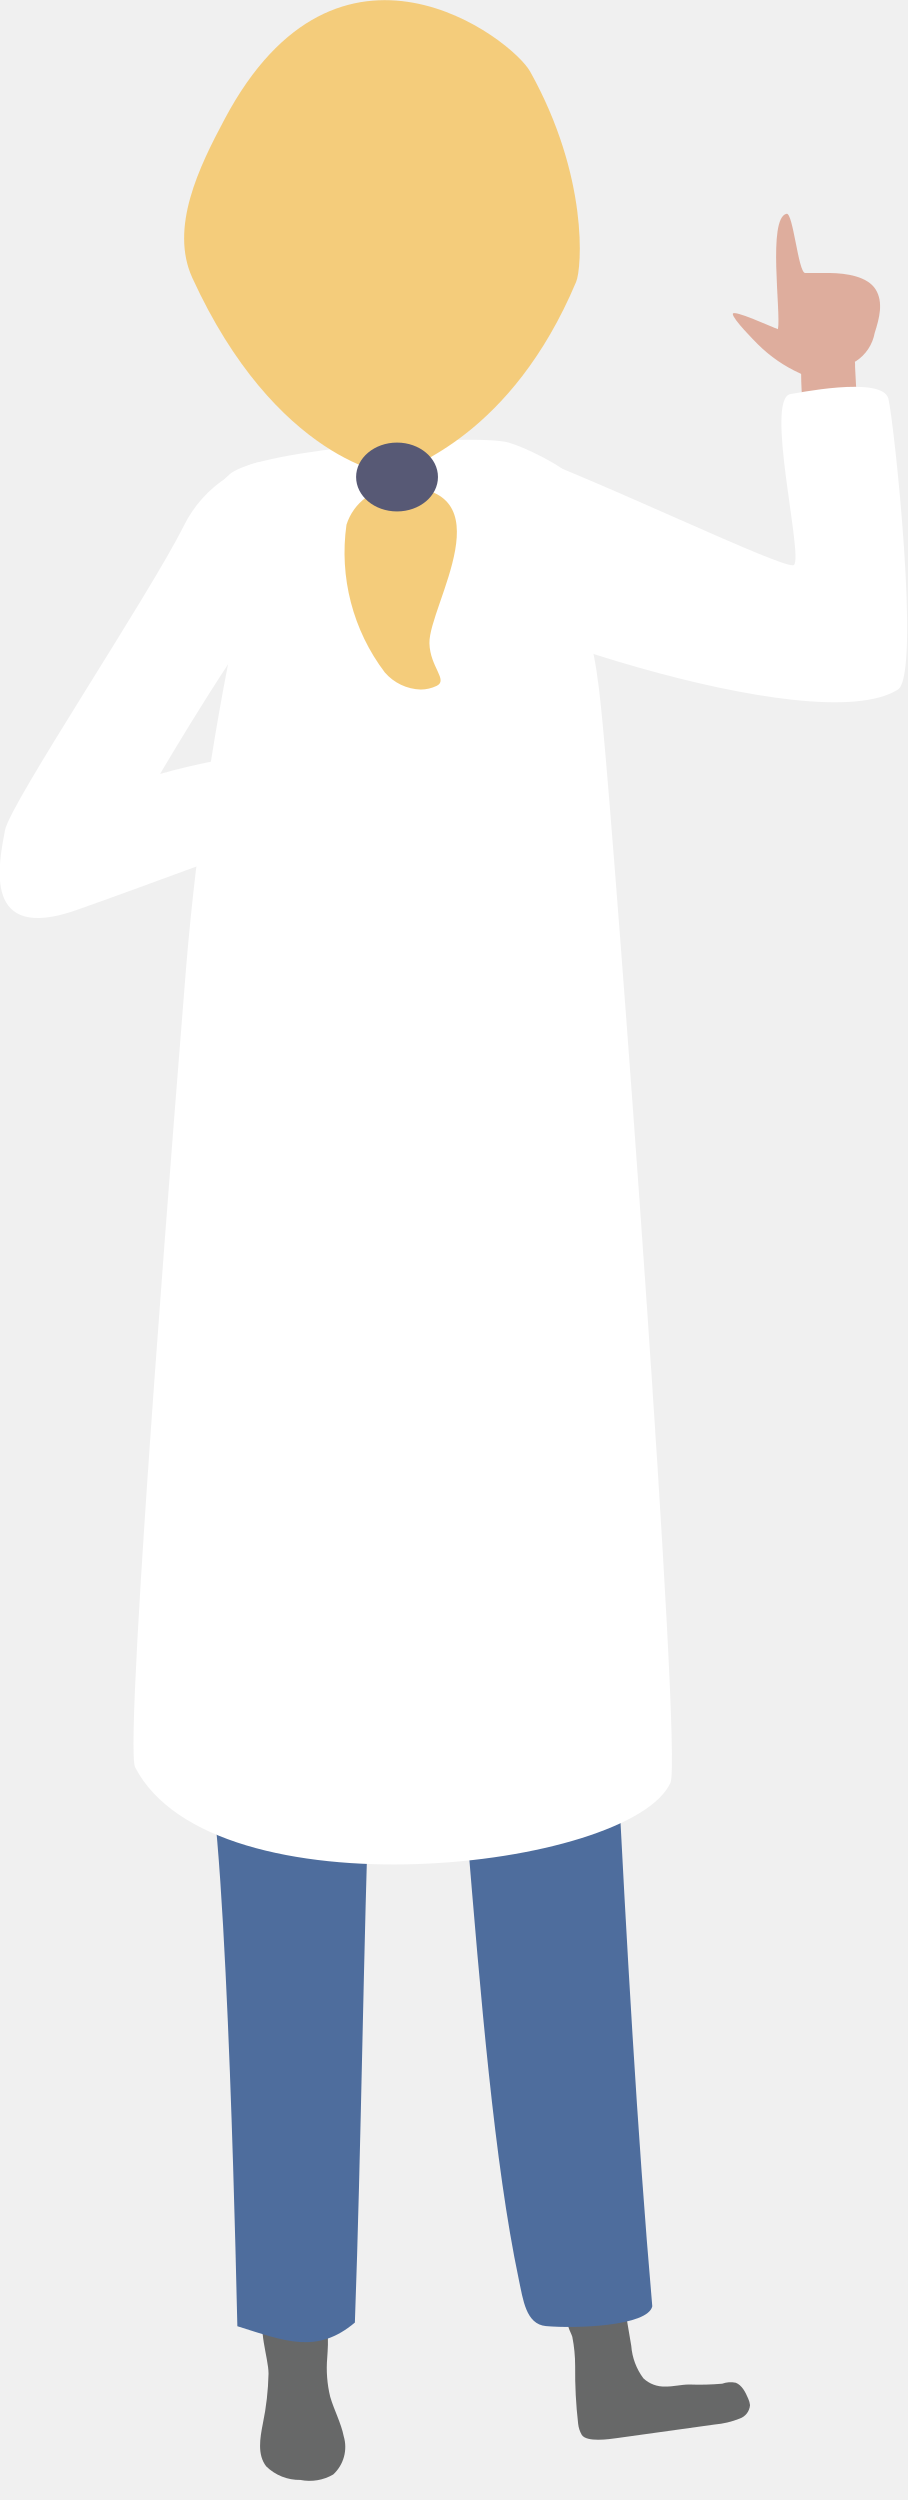
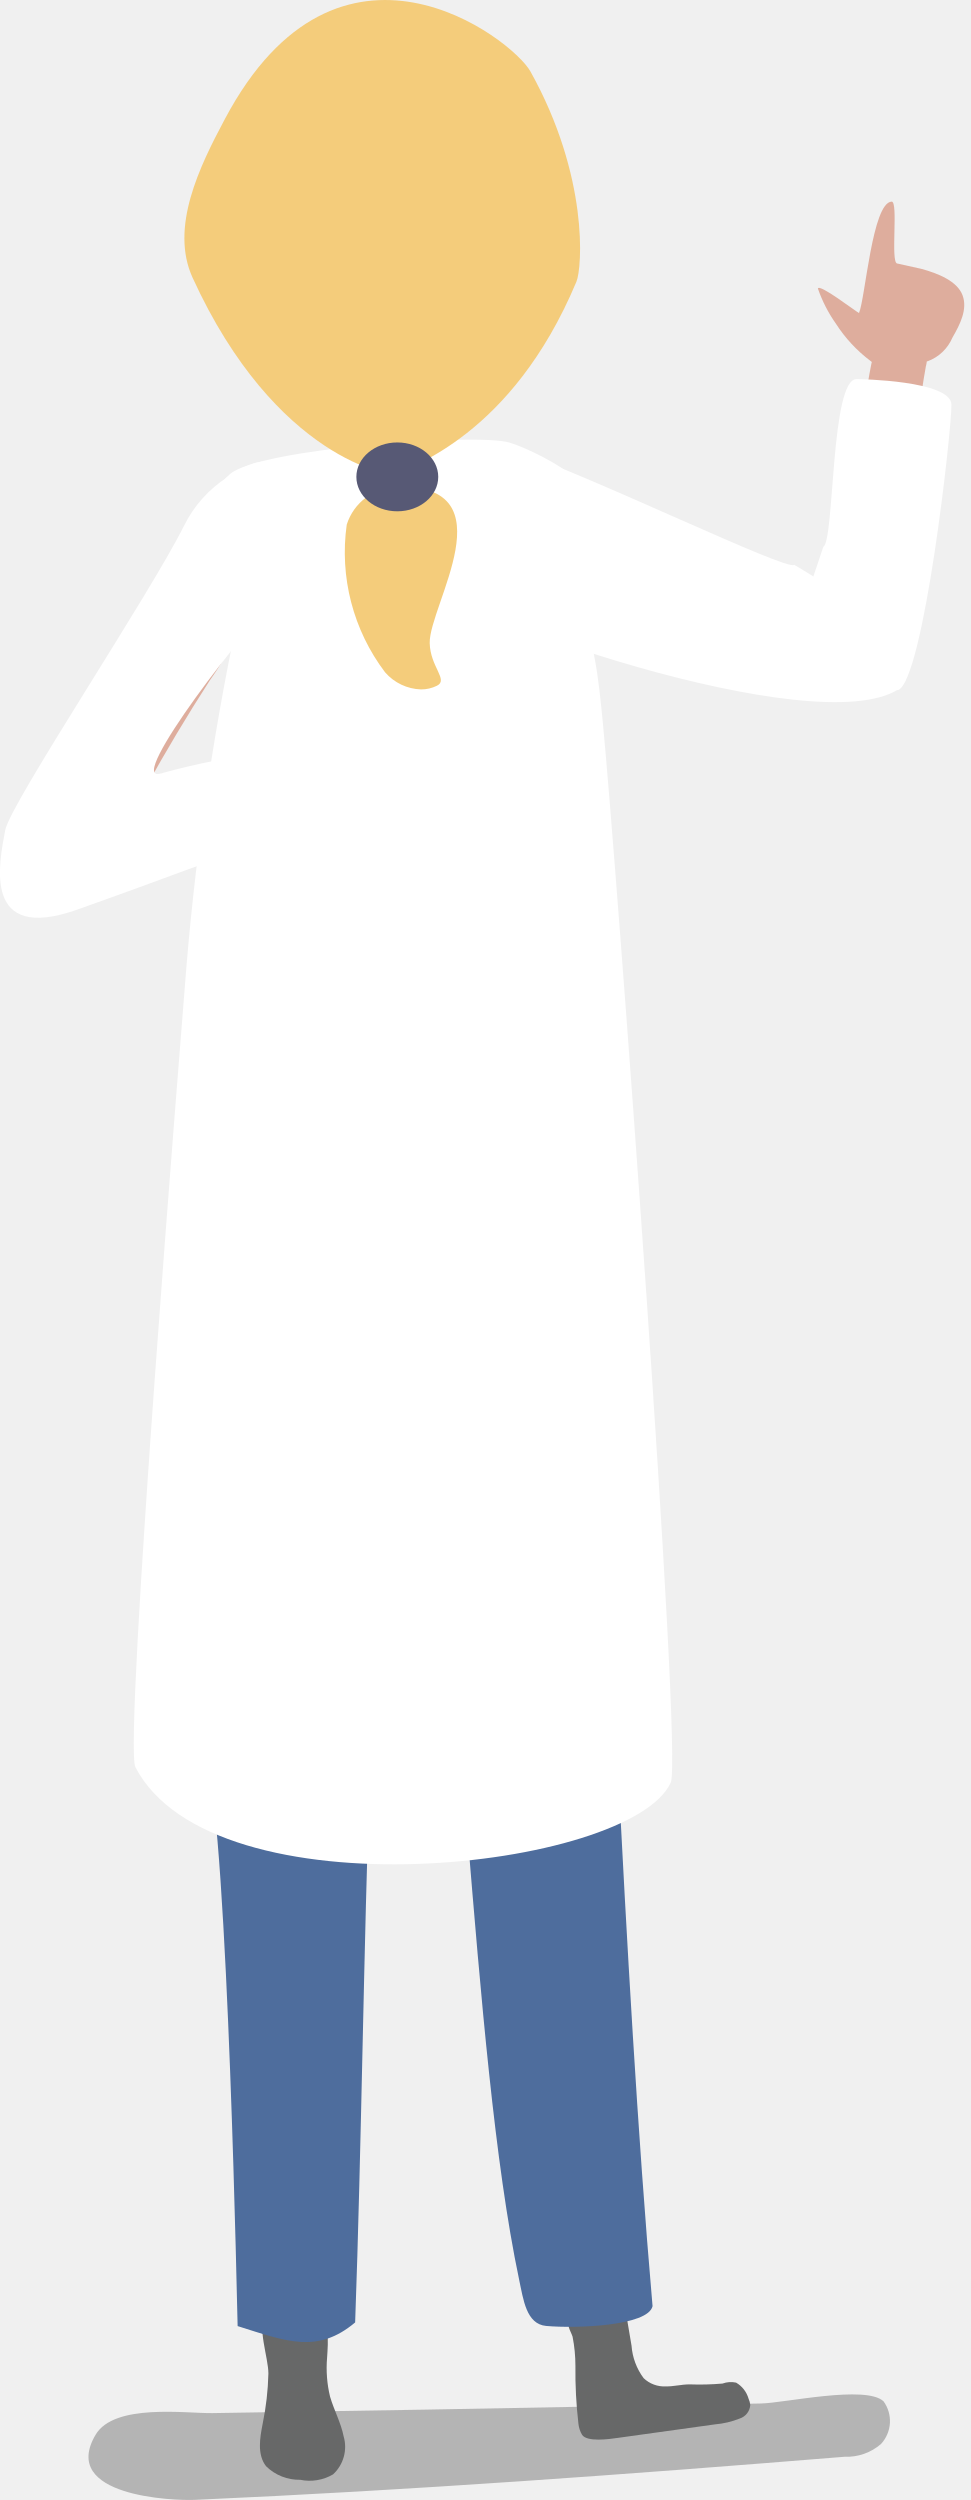
- <svg xmlns="http://www.w3.org/2000/svg" viewBox="0 0 66.92 184.43">
+ <svg xmlns="http://www.w3.org/2000/svg" id="eyt6tj3lx0cj1" viewBox="0 0 71.58 184.43" shape-rendering="geometricPrecision" text-rendering="geometricPrecision">
+   <style>#eyt6tj3lx0cj2_tr {animation: eyt6tj3lx0cj2_tr__tr 2000ms linear infinite normal forwards}@keyframes eyt6tj3lx0cj2_tr__tr { 0% {transform: translate(62.18202px,47.72499px) rotate(-1deg);animation-timing-function: cubic-bezier(0.42,0,0.58,1)} 30% {transform: translate(62.18202px,47.72499px) rotate(-20deg);animation-timing-function: cubic-bezier(0.42,0,0.58,1)} 100% {transform: translate(62.18202px,47.72499px) rotate(-1deg)} }</style>
  <defs>
-     <style>.b0844df2-717e-4c22-b4ea-c608a9b9e1f7{mask:url(#bd32ccd2-0887-4485-904e-b45ac6460b5b);}.eb5cbd11-58fa-4682-999f-dd3460a0db10,.f290ae34-10ac-4bde-99dc-79fadcff8ea7{mix-blend-mode:multiply;}.eb5cbd11-58fa-4682-999f-dd3460a0db10{fill:url(#b3dfacae-50da-43b1-b8dd-09b7d366c2a9);}.afc537a3-ac36-4c8a-901d-04a9e9176e2e{isolation:isolate;}.a8df2c1e-6fbc-4f24-bdd2-620862407504{mask:url(#a348c1f6-2f31-4587-a996-0a6bd6e0c435);}.f290ae34-10ac-4bde-99dc-79fadcff8ea7{opacity:0.25;fill:url(#b7767b87-a63e-4109-a0ab-29a8a2df83f1);}.a6cc3282-e1ab-41ba-97e6-868013f3dbf2{fill:#676868;}.b135c6a2-dfc8-4cd9-b5a9-e59c2babc203{fill:#dead9d;}.e87c04f2-0450-4080-958c-b8849888d907{fill:#4e6d9d;}.bb3beafb-f7b0-4e9a-8c0e-23a9914792f4{fill:#fff;}.b8ddef2c-64e5-4d4c-b22b-139a0ee54867{fill:#f4cc7b;}.ea3ad6d5-a41f-42f6-b8b9-86af73bc7b00{fill:#575975;}.b344dfba-f961-492c-9f3d-fcb9835e4914{filter:url(#ed8f6633-8f71-4da0-99a7-e6c3bb938c16);}.a1b3fe85-3c02-44fb-a7ef-2105b52d2da4{filter:url(#bdfaaa1b-0770-467b-b8be-b4164135caab);}</style>
-     <filter id="bdfaaa1b-0770-467b-b8be-b4164135caab" x="163.12" y="-8617.44" width="59.13" height="32766" filterUnits="userSpaceOnUse" color-interpolation-filters="sRGB">
-       <feFlood flood-color="#fff" result="bg" />
-       <feBlend in="SourceGraphic" in2="bg" />
-     </filter>
-     <mask id="bd32ccd2-0887-4485-904e-b45ac6460b5b" x="163.12" y="-8617.44" width="59.13" height="32766" maskUnits="userSpaceOnUse">
-       <g class="a1b3fe85-3c02-44fb-a7ef-2105b52d2da4" />
-     </mask>
-     <linearGradient id="b3dfacae-50da-43b1-b8dd-09b7d366c2a9" x1="2009.76" y1="-408.41" x2="2068.94" y2="-408.41" gradientTransform="translate(-1832.68 773.5) rotate(-1.82)" gradientUnits="userSpaceOnUse">
-       <stop offset="0" stop-color="#fff" />
-       <stop offset="1" />
-     </linearGradient>
-     <filter id="ed8f6633-8f71-4da0-99a7-e6c3bb938c16" x="163.12" y="296.85" width="59.13" height="7.78" filterUnits="userSpaceOnUse" color-interpolation-filters="sRGB">
-       <feFlood flood-color="#fff" result="bg" />
-       <feBlend in="SourceGraphic" in2="bg" />
-     </filter>
-     <mask id="a348c1f6-2f31-4587-a996-0a6bd6e0c435" x="6.51" y="176.65" width="59.13" height="7.78" maskUnits="userSpaceOnUse">
-       <g class="b344dfba-f961-492c-9f3d-fcb9835e4914">
-         <g transform="translate(-156.61 -120.2)">
-           <g class="b0844df2-717e-4c22-b4ea-c608a9b9e1f7">
-             <path class="eb5cbd11-58fa-4682-999f-dd3460a0db10" d="M221.77,297.36a2.49,2.49,0,0,1-.19,3.15,3.91,3.91,0,0,1-2.68.94c-16,1.3-31.94,2.47-47.94,3.18-1.58.07-10-.25-7.32-4.8,1.38-2.34,6.67-1.57,8.62-1.6q15.74-.25,31.47-.55l9-.16C214.45,297.49,220.47,296.14,221.77,297.36Z" />
-           </g>
-         </g>
-       </g>
-     </mask>
-     <linearGradient id="b7767b87-a63e-4109-a0ab-29a8a2df83f1" x1="2009.76" y1="-408.41" x2="2068.94" y2="-408.41" gradientTransform="translate(-1832.68 773.5) rotate(-1.82)" gradientUnits="userSpaceOnUse">
-       <stop offset="0" />
-       <stop offset="1" />
+     <linearGradient id="eyt6tj3lx0cj7-fill" x1="463.751" y1="566.97" x2="522.931" y2="565.194" spreadMethod="pad" gradientUnits="userSpaceOnUse">
+       <stop id="eyt6tj3lx0cj7-fill-0" offset="0%" stop-color="rgb(0,0,0)" />
+       <stop id="eyt6tj3lx0cj7-fill-1" offset="100%" stop-color="rgb(0,0,0)" />
    </linearGradient>
  </defs>
-   <g class="afc537a3-ac36-4c8a-901d-04a9e9176e2e">
-     <g id="a2a30e6a-3873-4d71-aa8d-6bfcaf1b7c7b" data-name="step3">
-       <g class="a8df2c1e-6fbc-4f24-bdd2-620862407504">
-         <path class="f290ae34-10ac-4bde-99dc-79fadcff8ea7" d="M221.77,297.36a2.49,2.49,0,0,1-.19,3.15,3.91,3.91,0,0,1-2.68.94c-16,1.3-31.94,2.47-47.94,3.18-1.58.07-10-.25-7.32-4.8,1.38-2.34,6.67-1.57,8.62-1.6q15.74-.25,31.47-.55l9-.16C214.45,297.49,220.47,296.14,221.77,297.36Z" transform="translate(-156.61 -120.2)" />
-       </g>
-       <path class="a6cc3282-e1ab-41ba-97e6-868013f3dbf2" d="M199.26,299a2.08,2.08,0,0,0,.27.83c.36.55,2,.32,2.62.23l7.19-1a6.36,6.36,0,0,0,1.82-.43,1.14,1.14,0,0,0,.78-1,1.49,1.49,0,0,0-.13-.47c-.21-.5-.47-1-.92-1.18a1.8,1.8,0,0,0-1,.07,19.67,19.67,0,0,1-2.43.06c-.59,0-1.17.16-1.75.15a2.24,2.24,0,0,1-1.64-.61,4.58,4.58,0,0,1-.89-2.39c-.12-.73-.25-1.46-.37-2.19a.8.8,0,0,0-.11-.35.57.57,0,0,0-.22-.16,3.08,3.08,0,0,0-2.17.11,6.93,6.93,0,0,0-1.63.54c-.39.45,0,.92.15,1.38a11.14,11.14,0,0,1,.21,2.16A33.89,33.89,0,0,0,199.26,299Z" transform="translate(-156.61 -120.2)" />
-       <path class="a6cc3282-e1ab-41ba-97e6-868013f3dbf2" d="M176.42,295.31A20.33,20.33,0,0,1,176,299c-.21,1.07-.42,2.29.25,3.15a3.51,3.51,0,0,0,2.52,1,3.46,3.46,0,0,0,2.42-.4,2.76,2.76,0,0,0,.78-2.81c-.2-1-.71-1.93-1-2.92a9,9,0,0,1-.22-2.88c.08-1.23.21-2.7-.75-3.47s-3.16-.92-3.8.14S176.42,294.13,176.42,295.31Z" transform="translate(-156.61 -120.2)" />
-       <path class="b135c6a2-dfc8-4cd9-b5a9-e59c2babc203" d="M176,180.5a8.26,8.26,0,0,0,3.31-1.39,2.85,2.85,0,0,0,1-3.2,1,1,0,0,0-.47-.52,1.1,1.1,0,0,0-.51,0,79.7,79.7,0,0,0-14.43,2.9c-1.59.47-3.71,1.19-4.34,2.92a1.89,1.89,0,0,0,2,2.76c2.16-.13,4.54-1.13,6.64-1.68Z" transform="translate(-156.61 -120.2)" />
-       <path class="b135c6a2-dfc8-4cd9-b5a9-e59c2babc203" d="M174,167a4.74,4.74,0,0,0,.35-1.7,2.84,2.84,0,0,0-.9-2,3.08,3.08,0,0,0-2.5-.87c-2.6.29-3.57,3.12-4.78,5.43q-2.22,4.22-4.72,8.26a17.16,17.16,0,0,0-2.51,5.28,3.2,3.2,0,0,0,.2,2.29,1.88,1.88,0,0,0,1.51.77,4.16,4.16,0,0,0,2.45-.64c1.88-1.13,3.1-3.42,4.24-5.51q2.21-4,4.73-7.91A18.88,18.88,0,0,0,174,167Z" transform="translate(-156.61 -120.2)" />
-       <path class="b135c6a2-dfc8-4cd9-b5a9-e59c2babc203" d="M215.27,163.08c-6.23-.59-11.94-3.55-17.63-6.16-1.43-.65-3.21-1.27-4.49-.34a2.89,2.89,0,0,0-.86,3.16,5.46,5.46,0,0,0,2.15,2.69,20.79,20.79,0,0,0,6.5,2.69,175,175,0,0,0,17.73,4.37,3,3,0,0,0,2.36-.26,2.48,2.48,0,0,0,.74-1.22c.38-1.25,0-2.55-.08-3.86-.19-3.21-1.72-10-2-16.89a2.25,2.25,0,0,0-.3-1.23c-.46-.63-1.18-.48-1.85-.46-1.34,0-1.56.07-1.76,1.24C215.41,148.84,216.72,154.49,215.27,163.08Z" transform="translate(-156.61 -120.2)" />
-       <path class="e87c04f2-0450-4080-958c-b8849888d907" d="M202.15,250.21c-.62-12,.69-24.2.57-36.26a25.12,25.12,0,0,0-1.94-12.37,2,2,0,0,0-.43-.68c-.65-.58-1.76-.27-2.62,0A31.9,31.9,0,0,1,172.19,199c-1.49,2-1.92,4.38-2.28,6.71a98.42,98.42,0,0,0-1.41,11.31v0h0c0,.81-.05,1.62,0,2.44.1,4.71,1.15,9.36,2,14a56.62,56.62,0,0,1,1.05,9.16c0,2.51-.37,4.81.28,7.27,1.6,6.06,2.27,41.65,2.29,41.92,3.59,1.13,5.89,2.07,8.67-.27.47-12.9.63-27.93,1.1-40.82.2-5.43-.25-23.76,1.33-28.93l2,.17c3.59,17.06,4.07,49.33,7.66,66.39.32,1.51.53,3.31,2,3.45,2.24.2,7.52,0,7.85-1.46C203.6,277.36,202.83,263.26,202.15,250.21Z" transform="translate(-156.61 -120.2)" />
-       <path class="bb3beafb-f7b0-4e9a-8c0e-23a9914792f4" d="M214.93,149.27c.17,0,6.8-1.41,7.22.35s2.41,20.36.7,21.45c-6.13,3.89-32.93-5.36-36.07-8.62-1.65-1.72-2.4-6.77-.25-8.2a8.61,8.61,0,0,1,7.57-1c6.06,2.05,20.54,9.11,21.08,8.63C215.89,161.24,213,149.59,214.93,149.27Z" transform="translate(-156.61 -120.2)" />
-       <path class="bb3beafb-f7b0-4e9a-8c0e-23a9914792f4" d="M194.14,152.85c1.14.32,4.09,1.74,4.83,2.69,3.56,4.49.26,7.26,1.43,12.93.34,1.69.5,3.42.67,5.14.91,9.26,5.91,76.11,5,78.11-2.95,6.44-33.73,9.93-39.49-1.14-.9-1.71,3.47-55.27,3.64-57.51A208.31,208.31,0,0,1,174.08,166c.84-4-3.8-8-.53-10.81C175.7,153.29,191.64,152.15,194.14,152.85Z" transform="translate(-156.61 -120.2)" />
-       <path class="bb3beafb-f7b0-4e9a-8c0e-23a9914792f4" d="M179,154.56c-3-.34-3.12-.74-5.6.83a9,9,0,0,0-3.23,3.6c-2.55,5.12-12.81,20.47-13.19,22.45-.47,2.49-1.72,8.38,5.32,5.88s10.41-3.86,12-4.28,5-7.46,2.22-7.33a51.87,51.87,0,0,0-8.1,1.58s6.65-11.31,8.68-12.92S179,154.56,179,154.56Z" transform="translate(-156.61 -120.2)" />
-       <path class="b135c6a2-dfc8-4cd9-b5a9-e59c2babc203" d="M179,125.09c-2,2.56-2.46,5.85-2.43,9a35.15,35.15,0,0,0,.85,7.37,13.29,13.29,0,0,0,3.16,6.65,7.31,7.31,0,0,0,7.27,2c2.89-1,4.25-3.95,5.18-6.62,1.36-3.88,2.5-8,1.79-12-.67-3.79-3.21-6.48-6.45-8.74C185.31,120.66,181,122.46,179,125.09Z" transform="translate(-156.61 -120.2)" />
-       <path class="b8ddef2c-64e5-4d4c-b22b-139a0ee54867" d="M182.17,158.91a14.66,14.66,0,0,0,2.83,10.9,3.65,3.65,0,0,0,2.65,1.26,2.76,2.76,0,0,0,1.17-.27c.88-.43-.49-1.38-.53-3.15-.06-2.76,5.91-11.69-2.37-11.53A4,4,0,0,0,182.17,158.91Z" transform="translate(-156.61 -120.2)" />
-       <path class="b8ddef2c-64e5-4d4c-b22b-139a0ee54867" d="M199.11,141c.43-1,.93-7.78-3.39-15.52-1.34-2.41-14.15-12.3-22.54,3.51-1.89,3.54-4.06,8-2.39,11.69,6.14,13.44,14.72,14.73,15,14.47,0,0-.61.56.18,0S194.32,152.38,199.11,141Z" transform="translate(-156.61 -120.2)" />
-       <path class="b135c6a2-dfc8-4cd9-b5a9-e59c2babc203" d="M214,144.48c-.38-.11-3.36-1.51-3.33-1.11s1.57,1.95,1.86,2.24a10.6,10.6,0,0,0,3.09,2.13,1.27,1.27,0,0,0,.56.15c.38,0,.64-.35,1-.55.76-.45,1.78-.12,2.57-.49a3.17,3.17,0,0,0,1.39-2.1c.34-1.05.66-2.27.06-3.21s-2.11-1.18-3.35-1.2l-1.84,0c-.51,0-.89-4.5-1.38-4.37C213.22,136.31,214.24,143.27,214,144.48Z" transform="translate(-156.61 -120.2)" />
-       <ellipse class="ea3ad6d5-a41f-42f6-b8b9-86af73bc7b00" cx="29.29" cy="35.19" rx="3.02" ry="2.54" />
+   <g id="eyt6tj3lx0cj2_tr" transform="translate(62.18202,47.72499) rotate(-1)">
+     <g id="eyt6tj3lx0cj2" transform="translate(-62.18202,-47.72499)">
+       <path id="eyt6tj3lx0cj3" d="M521.86,415.72C522.1,413.54,522.41,411.22,522.86,408.93C522.985,408.516,522.985,408.074,522.86,407.66C522.56,406.94,521.86,406.92,521.17,406.78C519.87,406.47,519.64,406.49,519.17,407.58C518.7,408.67,518.45,411.21,517.64,414.75C519,415.07,520.46,415.38,521.86,415.72Z" transform="matrix(1 0 0 1 -454.2 -381.78)" fill="rgb(222,173,157)" stroke="none" stroke-width="1" />
+       <path id="eyt6tj3lx0cj4" d="M515.07,422.09C515.91,421.64,515.81,409.63,517.76,409.77C517.93,409.77,524.7,409.99,524.7,411.77C524.7,413.55,522.3,432.13,520.38,432.77L512.54,429.2Z" transform="matrix(1 0 0 1 -454.2 -381.78)" fill="rgb(255,255,255)" stroke="none" stroke-width="1" />
+       <path id="eyt6tj3lx0cj5" d="M518,404.9C517.66,404.7,515.09,402.65,515,403.04C515.302,403.966,515.733,404.845,516.28,405.65C516.944,406.725,517.794,407.673,518.79,408.45C518.937,408.578,519.111,408.671,519.3,408.72C519.67,408.81,520,408.53,520.4,408.42C521.24,408.16,522.16,408.72,523.01,408.54C523.836,408.249,524.505,407.63,524.86,406.83C525.43,405.88,526.03,404.77,525.66,403.72C525.29,402.67,523.89,402.08,522.66,401.72L520.87,401.29C520.38,401.17,521.06,396.71,520.55,396.72C519.12,396.77,518.49,403.78,518,404.9Z" transform="matrix(1 0 0 1 -454.2 -381.78)" fill="rgb(222,173,157)" stroke="none" stroke-width="1" />
+       <circle id="eyt6tj3lx0cj6" r="2.5" transform="matrix(1 0 0 1 55.29 78.01)" opacity="0" fill="rgb(0,53,84)" stroke="none" stroke-width="1" />
    </g>
  </g>
+   <path id="eyt6tj3lx0cj7" style="isolation:isolate" d="M519.38,558.93C520.079,559.89,519.999,561.211,519.19,562.08C518.449,562.723,517.49,563.059,516.51,563.02C500.51,564.32,484.57,565.49,468.57,566.2C466.99,566.27,458.57,565.95,461.25,561.4C462.63,559.06,467.92,559.83,469.87,559.8Q485.61,559.56,501.34,559.25L510.34,559.09C512.06,559.06,518.08,557.71,519.38,558.93Z" transform="matrix(1 0 0 1 -454.2 -381.78)" opacity="0.25" fill="url(#eyt6tj3lx0cj7-fill)" stroke="none" stroke-width="1" />
+   <path id="eyt6tj3lx0cj8" d="M496.87,560.57C496.898,560.863,496.99,561.147,497.14,561.4C497.5,561.95,499.14,561.72,499.76,561.63L506.95,560.63C507.575,560.578,508.188,560.433,508.77,560.2C509.21,560.058,509.519,559.662,509.55,559.2C509.531,559.038,509.488,558.879,509.42,558.73C509.278,558.232,508.948,557.809,508.5,557.55C508.167,557.478,507.82,557.502,507.5,557.62C506.692,557.69,505.88,557.71,505.07,557.68C504.48,557.68,503.9,557.84,503.32,557.83C502.713,557.861,502.119,557.64,501.68,557.22C501.163,556.524,500.854,555.695,500.79,554.83C500.67,554.1,500.54,553.37,500.42,552.64C500.408,552.517,500.371,552.398,500.31,552.29C500.25,552.221,500.175,552.166,500.09,552.13C499.377,551.901,498.606,551.94,497.92,552.24C497.356,552.35,496.808,552.532,496.29,552.78C495.9,553.23,496.29,553.7,496.44,554.16C496.58,554.872,496.65,555.595,496.65,556.32C496.633,557.74,496.707,559.159,496.87,560.57Z" transform="matrix(1 0 0 1 -454.2 -381.78)" fill="rgb(103,104,104)" stroke="none" stroke-width="1" />
+   <path id="eyt6tj3lx0cj9" d="M474,556.88C473.971,558.12,473.83,559.355,473.58,560.57C473.37,561.64,473.16,562.86,473.83,563.72C474.501,564.379,475.41,564.74,476.35,564.72C477.178,564.891,478.041,564.749,478.77,564.32C479.544,563.608,479.846,562.519,479.55,561.51C479.35,560.51,478.84,559.58,478.55,558.59C478.322,557.648,478.248,556.676,478.33,555.71C478.41,554.48,478.54,553.01,477.58,552.24C476.62,551.47,474.42,551.32,473.78,552.38C473.14,553.44,474,555.7,474,556.88Z" transform="matrix(1 0 0 1 -454.2 -381.78)" fill="rgb(103,104,104)" stroke="none" stroke-width="1" />
+   <path id="eyt6tj3lx0cj10" d="M473.61,442.07C474.802,441.856,475.933,441.382,476.92,440.68C477.912,439.943,478.316,438.651,477.92,437.48C477.831,437.256,477.664,437.071,477.45,436.96C477.282,436.92,477.108,436.92,476.94,436.96C472.051,437.48,467.22,438.45,462.51,439.86C460.92,440.33,458.8,441.05,458.17,442.78C457.929,443.22,457.874,443.738,458.016,444.218C458.159,444.699,458.488,445.103,458.93,445.34C459.307,445.549,459.746,445.62,460.17,445.54C462.33,445.41,464.71,444.41,466.81,443.86Z" transform="matrix(1 0 0 1 -454.2 -381.78)" fill="rgb(222,173,157)" stroke="none" stroke-width="1" />
+   <path id="eyt6tj3lx0cj11" d="M471.61,428.57C471.831,428.03,471.95,427.454,471.96,426.87C471.942,426.109,471.618,425.388,471.06,424.87C470.399,424.22,469.482,423.9,468.56,424C465.96,424.29,464.99,427.12,463.78,429.43Q461.56,433.66,459.06,437.69C457.93,439.295,457.082,441.081,456.55,442.97C456.33,443.732,456.401,444.548,456.75,445.26C457.101,445.743,457.663,446.029,458.26,446.03C459.123,446.076,459.98,445.853,460.71,445.39C462.59,444.26,463.81,441.97,464.95,439.88Q467.16,435.88,469.68,431.97C470.442,430.908,471.089,429.769,471.61,428.57Z" transform="matrix(1 0 0 1 -454.2 -381.78)" fill="rgb(222,173,157)" stroke="none" stroke-width="1" />
+   <path id="eyt6tj3lx0cj12" d="M499.76,511.78C499.14,499.78,500.45,487.58,500.33,475.52C500.738,471.299,500.071,467.043,498.39,463.15C498.291,462.898,498.145,462.667,497.96,462.47C497.31,461.89,496.2,462.2,495.34,462.47C486.935,465.429,477.675,464.741,469.8,460.57C468.31,462.57,467.88,464.95,467.52,467.28C466.831,471.019,466.36,474.796,466.11,478.59L466.11,478.59C466.11,479.4,466.06,480.21,466.11,481.03C466.21,485.74,467.26,490.39,468.11,495.03C468.709,498.05,469.06,501.113,469.16,504.19C469.16,506.7,468.79,509,469.44,511.46C471.04,517.52,471.71,553.11,471.73,553.38C475.32,554.51,477.62,555.45,480.4,553.11C480.87,540.21,481.03,525.18,481.5,512.29C481.7,506.86,481.25,488.53,482.83,483.36L484.83,483.53C488.42,500.59,488.9,532.86,492.49,549.92C492.81,551.43,493.02,553.23,494.49,553.37C496.73,553.57,502.01,553.37,502.34,551.91C501.21,538.93,500.44,524.83,499.76,511.78Z" transform="matrix(1 0 0 1 -454.2 -381.78)" fill="rgb(78,109,157)" stroke="none" stroke-width="1" />
+   <path id="eyt6tj3lx0cj13" d="M520.46,432.64C514.33,436.53,487.53,427.28,484.39,424.02C482.74,422.3,481.99,417.25,484.14,415.82C486.371,414.329,489.168,413.96,491.71,414.82C497.77,416.87,512.25,423.93,512.79,423.45C512.79,423.45,521,428,521,432Z" transform="matrix(1 0 0 1 -454.2 -381.78)" fill="rgb(255,255,255)" stroke="none" stroke-width="1" />
+   <path id="eyt6tj3lx0cj14" d="M491.75,414.42C492.89,414.74,495.84,416.16,496.58,417.11C500.14,421.6,496.84,424.37,498.01,430.04C498.35,431.73,498.51,433.46,498.68,435.18C499.59,444.44,504.59,511.29,503.68,513.29C500.73,519.73,469.95,523.22,464.19,512.15C463.29,510.44,467.66,456.88,467.83,454.64C468.52,445.542,469.81,436.499,471.69,427.57C472.53,423.57,467.89,419.57,471.16,416.76C473.31,414.86,489.25,413.72,491.75,414.42Z" transform="matrix(1 0 0 1 -454.2 -381.78)" fill="rgb(255,255,255)" stroke="none" stroke-width="1" />
+   <path id="eyt6tj3lx0cj15" d="M476.61,416.13C473.61,415.79,473.49,415.39,471.01,416.96C469.625,417.843,468.508,419.088,467.78,420.56C465.23,425.68,455,441,454.59,443C454.12,445.49,452.87,451.38,459.91,448.88C466.95,446.38,470.32,445.02,471.91,444.6C473.5,444.18,476.91,437.14,474.13,437.27C471.392,437.58,468.684,438.109,466.03,438.85C463.376,439.591,472.68,427.54,474.71,425.93C476.74,424.32,476.61,416.13,476.61,416.13Z" transform="matrix(1 0 0 1 -454.2 -381.78)" fill="rgb(255,255,255)" stroke="none" stroke-width="1" />
+   <path id="eyt6tj3lx0cj16" d="M476.61,386.66C474.61,389.22,474.15,392.51,474.18,395.66C474.195,398.129,474.47,400.589,475,403C475.406,405.47,476.501,407.775,478.16,409.65C480.027,411.609,482.823,412.379,485.43,411.65C488.32,410.65,489.68,407.7,490.61,405.03C491.97,401.15,493.11,397.03,492.4,393.03C491.73,389.24,489.19,386.55,485.95,384.29C482.92,382.23,478.61,384,476.61,386.66Z" transform="matrix(1 0 0 1 -454.2 -381.78)" fill="rgb(222,173,157)" stroke="none" stroke-width="1" />
+   <path id="eyt6tj3lx0cj17" d="M479.78,420.48C479.235,424.345,480.253,428.268,482.61,431.38C483.279,432.151,484.24,432.608,485.26,432.64C485.666,432.642,486.066,432.55,486.43,432.37C487.31,431.94,485.94,430.99,485.9,429.22C485.84,426.46,491.81,417.53,483.53,417.69C481.81,417.717,480.3,418.84,479.78,420.48Z" transform="matrix(1 0 0 1 -454.2 -381.78)" fill="rgb(244,204,123)" stroke="none" stroke-width="1" />
+   <path id="eyt6tj3lx0cj18" d="M496.72,402.57C497.15,401.57,497.65,394.79,493.33,387.05C491.99,384.64,479.18,374.75,470.79,390.56C468.9,394.1,466.73,398.56,468.4,402.25C474.54,415.69,483.12,416.98,483.4,416.72C483.4,416.72,482.79,417.28,483.58,416.72C484.37,416.16,491.93,414,496.72,402.57Z" transform="matrix(1 0 0 1 -454.2 -381.78)" fill="rgb(244,204,123)" stroke="none" stroke-width="1" />
+   <ellipse id="eyt6tj3lx0cj19" rx="3.02" ry="2.54" transform="matrix(1 0 0 1 29.31 35.18)" fill="rgb(87,89,117)" stroke="none" stroke-width="1" />
</svg>
